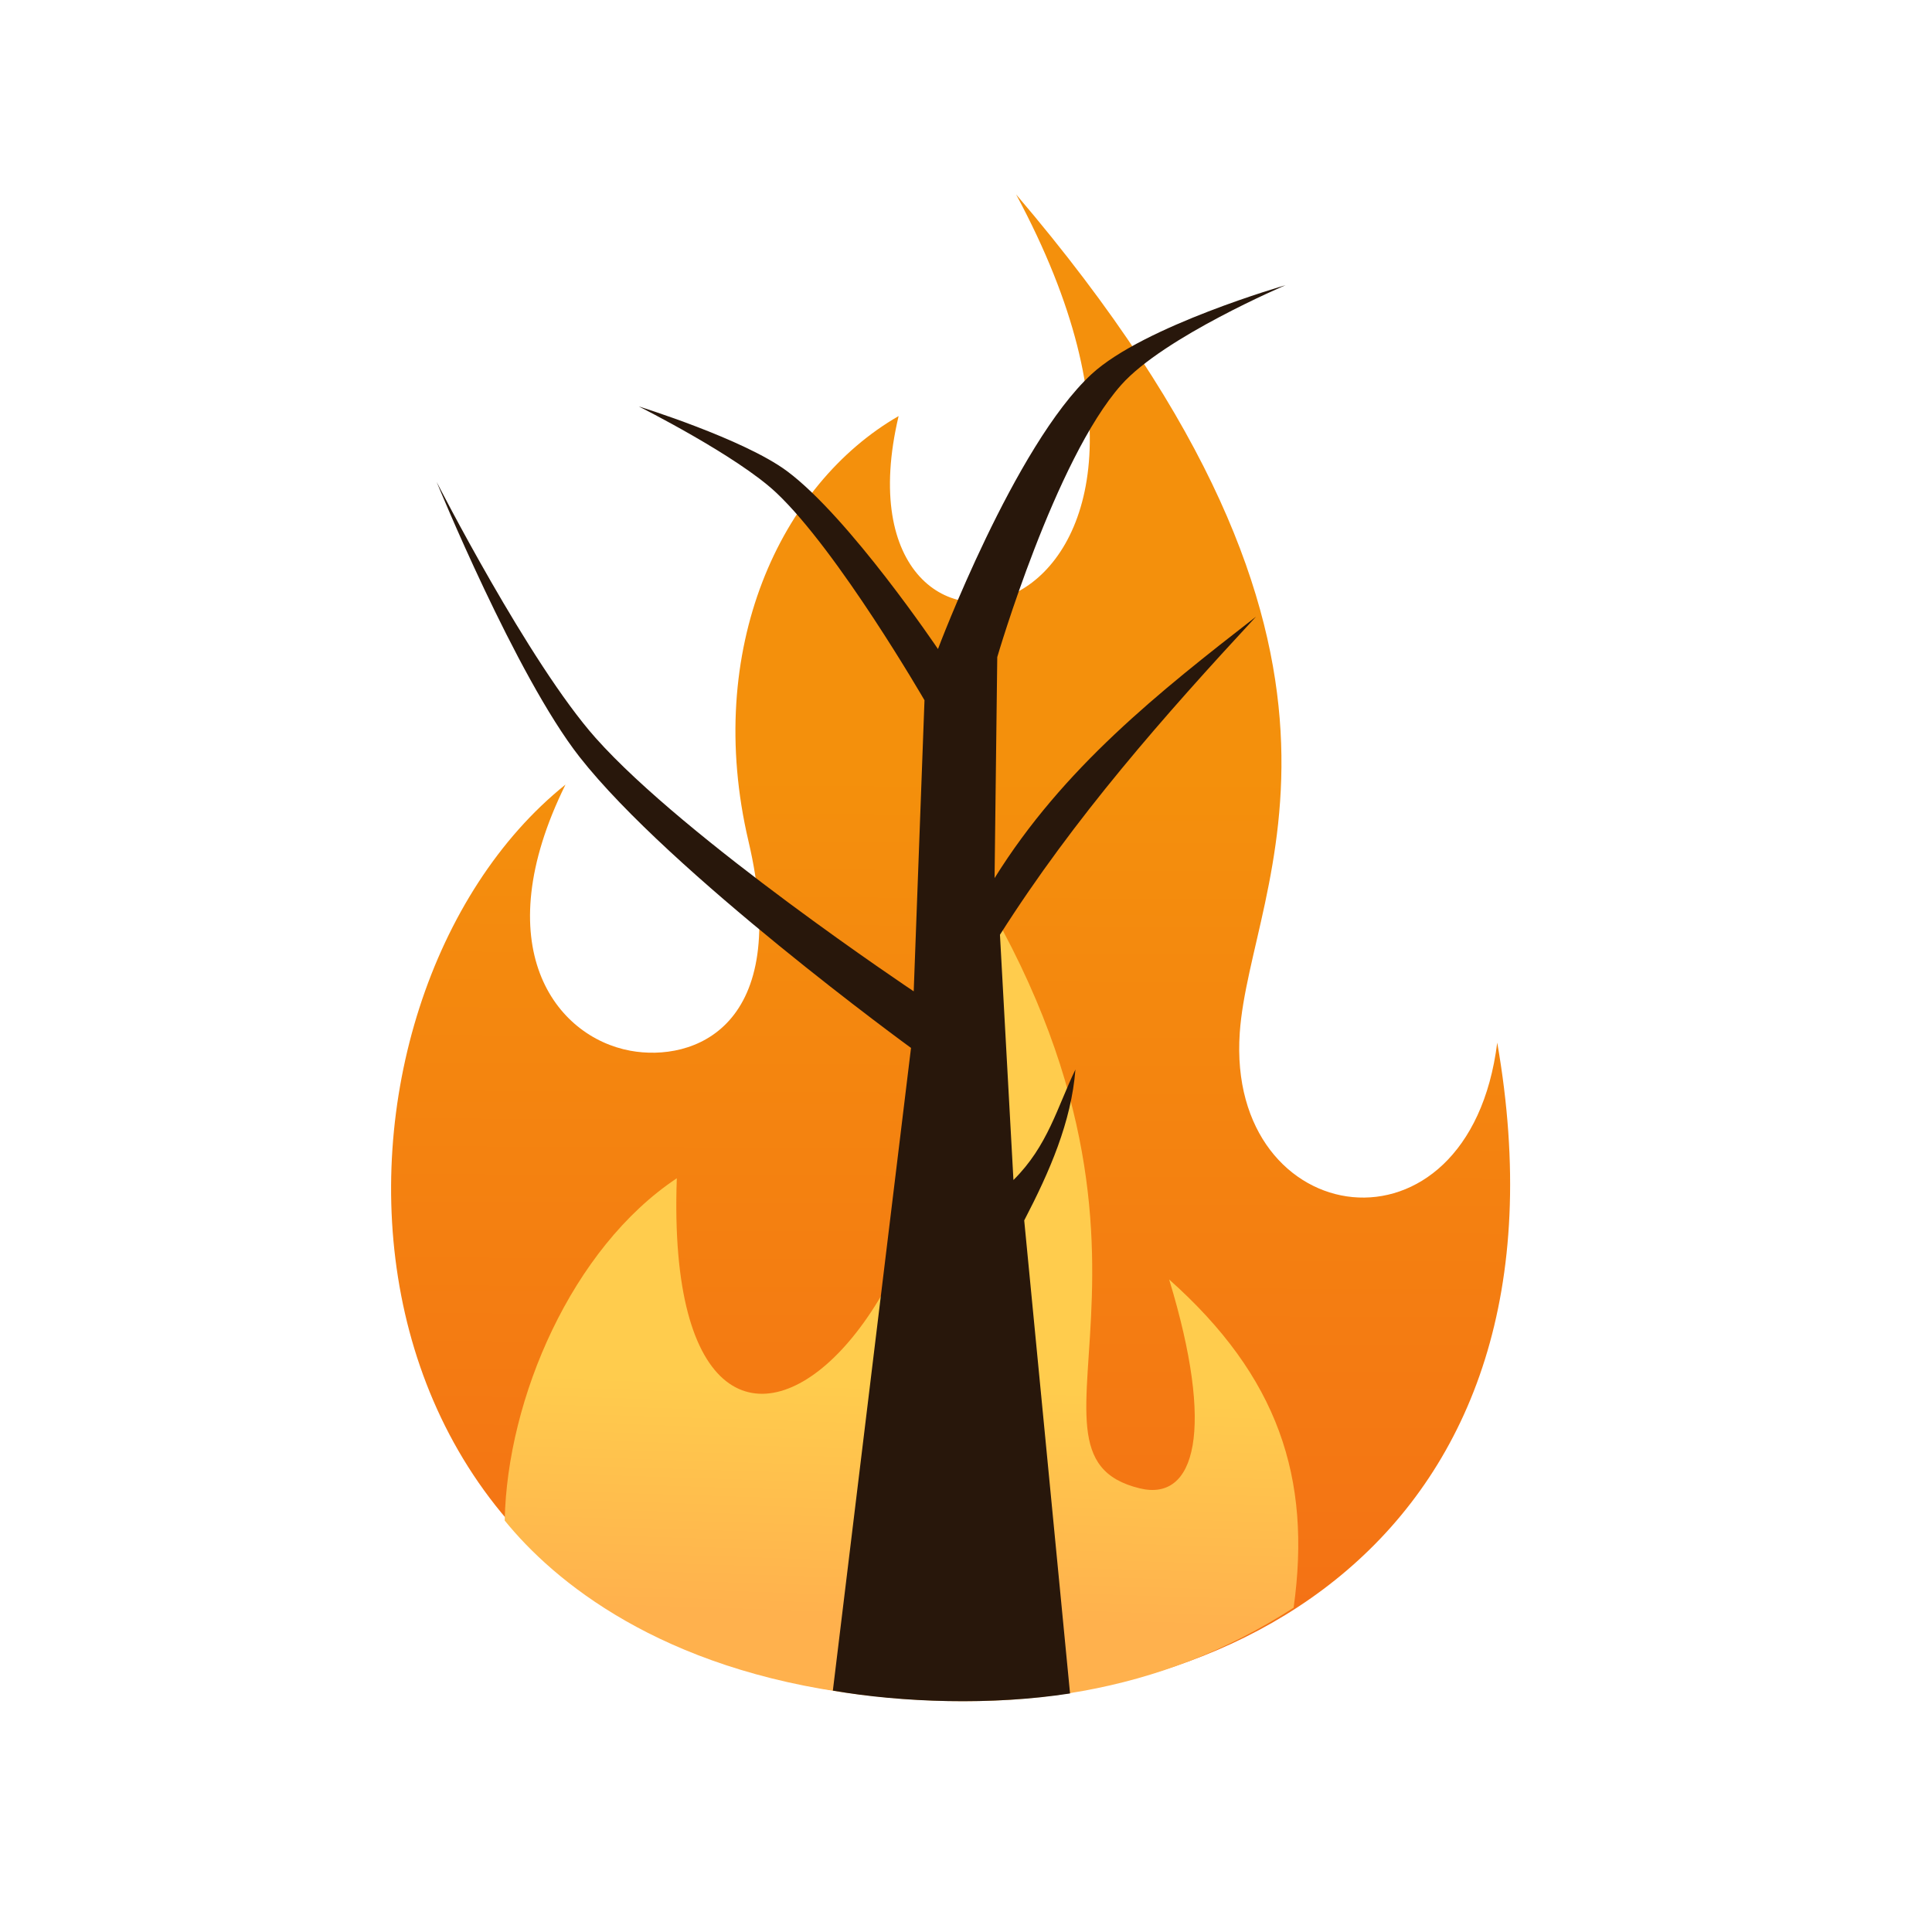
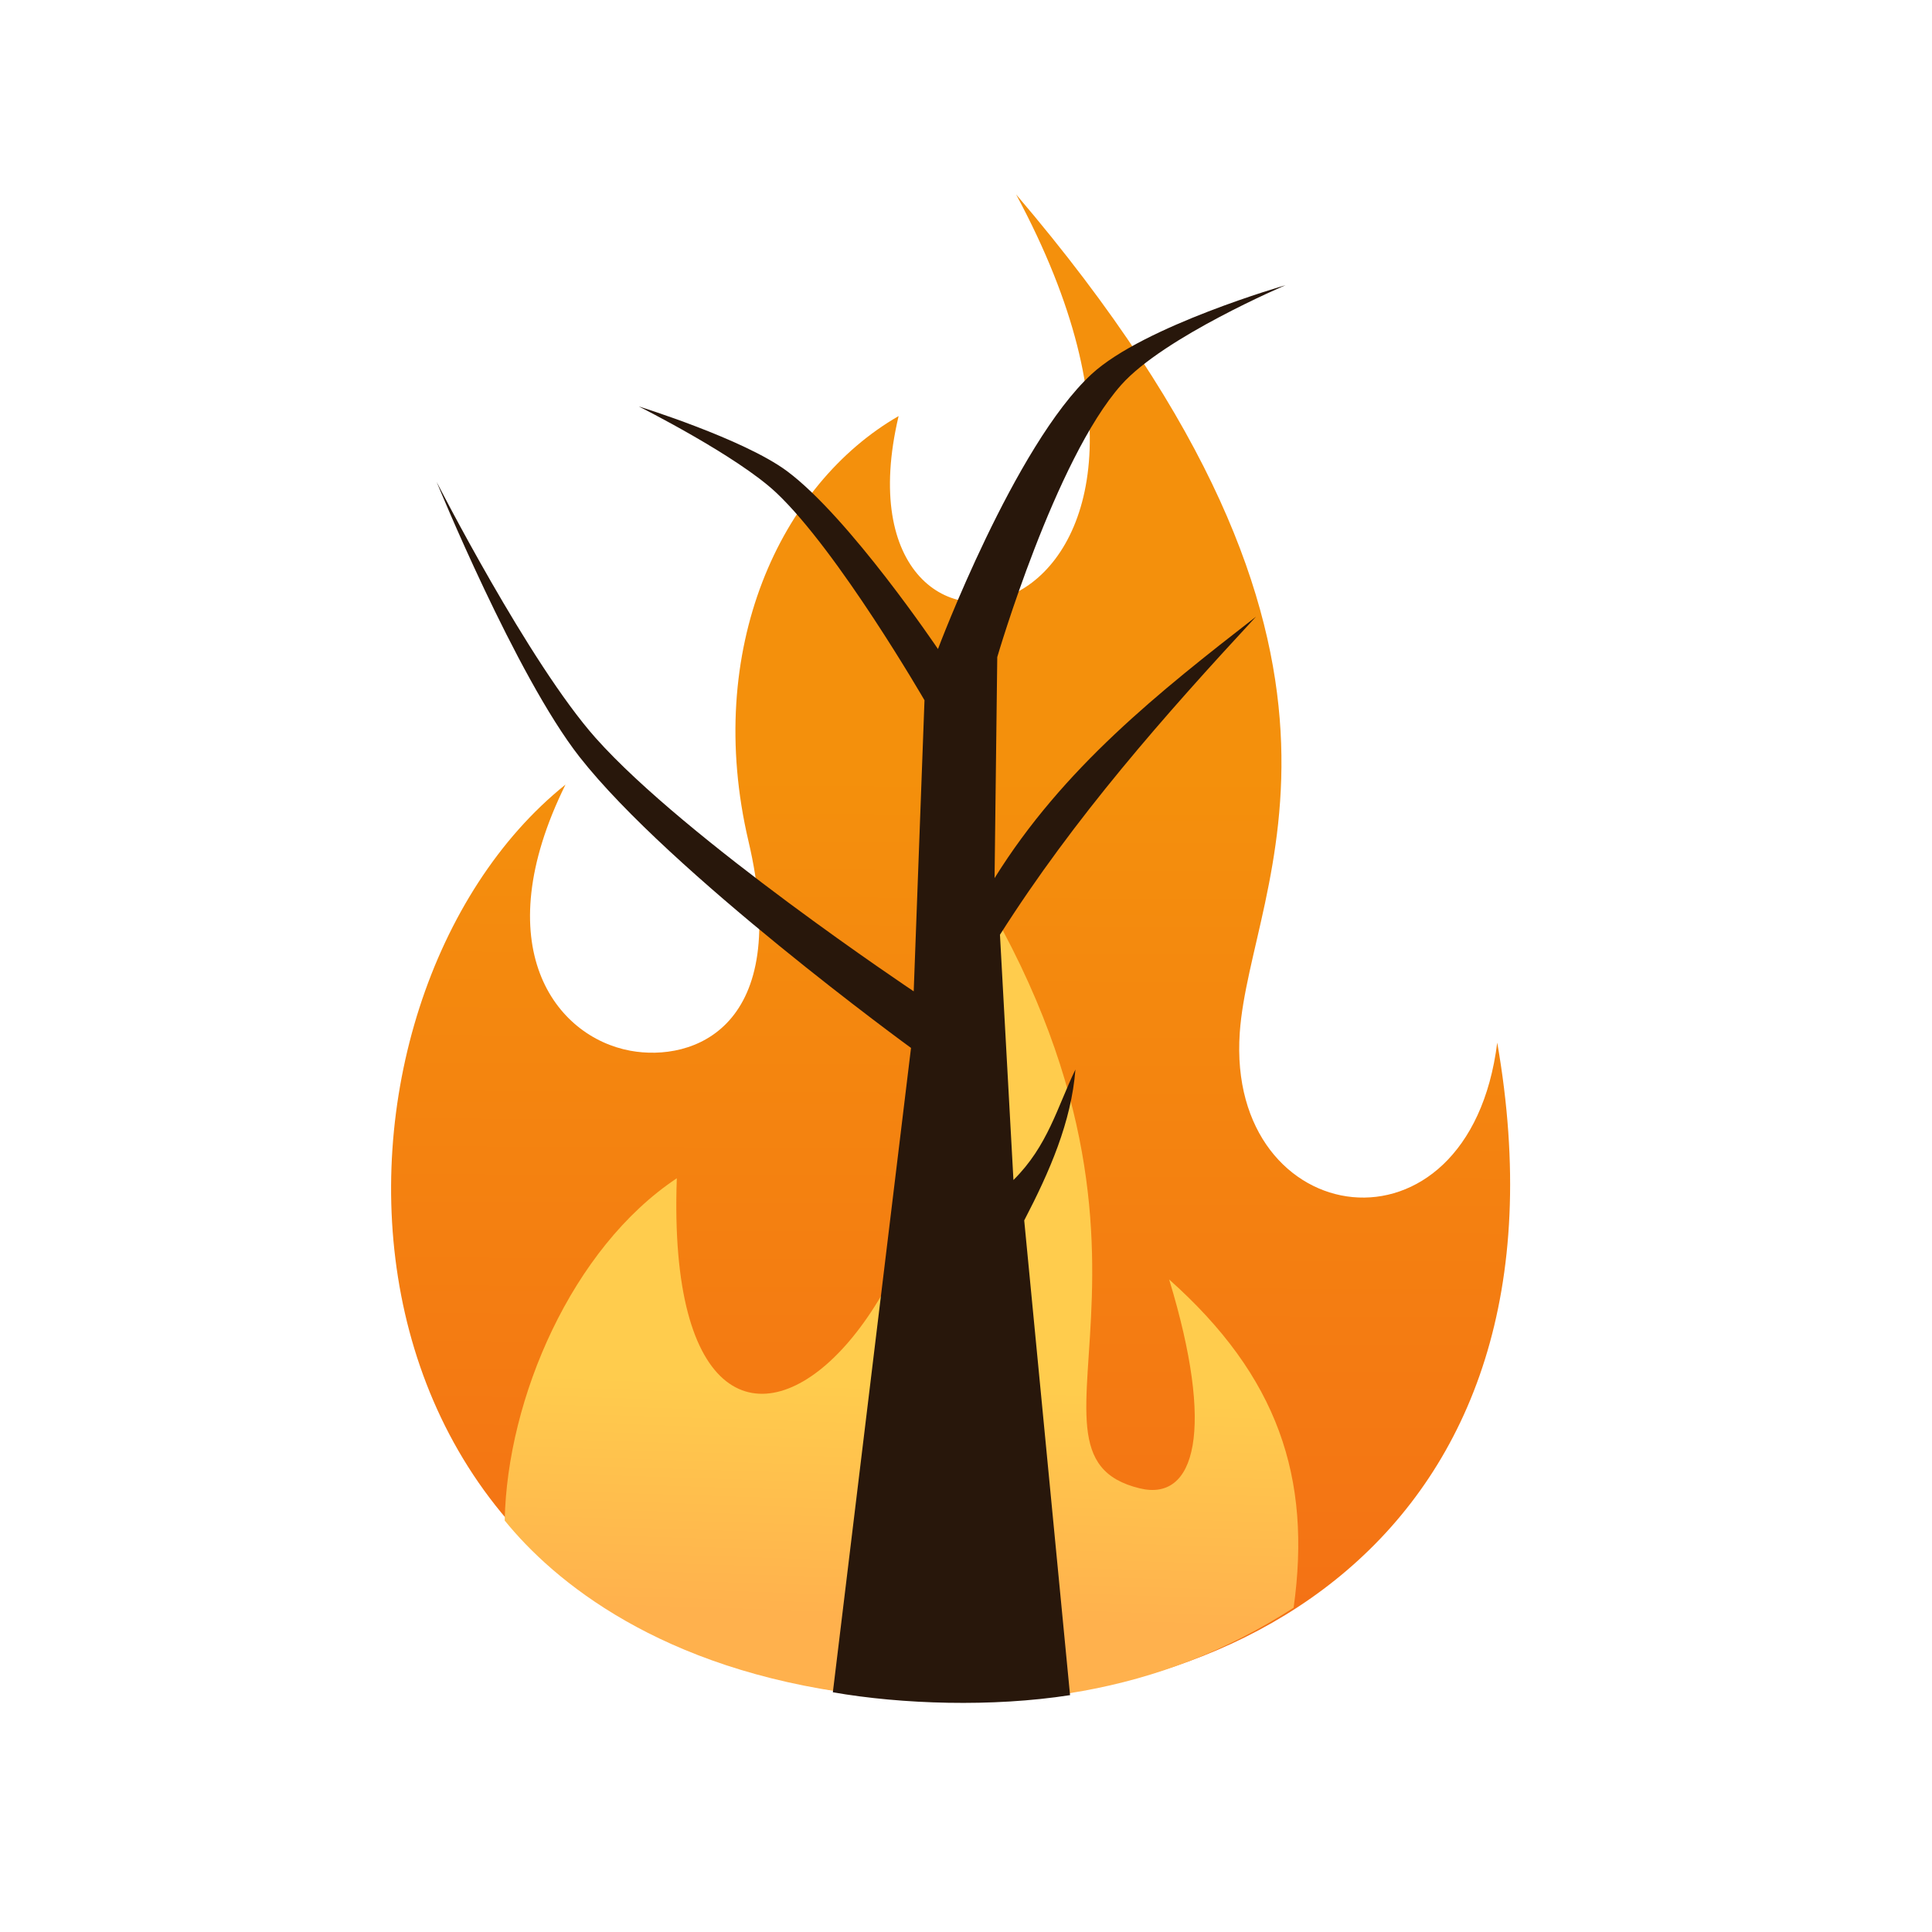
<svg xmlns="http://www.w3.org/2000/svg" xmlns:xlink="http://www.w3.org/1999/xlink" viewBox="0 0 256 256" id="svg2" version="1.1">
  <style id="style3">
    svg { cursor: pointer;}
  </style>
  <defs id="defs4">
    <linearGradient id="elementalFire2">
      <stop style="stop-color:#ffcc00;stop-opacity:1;" offset="0" id="stop4571" />
      <stop style="stop-color:#ffdf5f;stop-opacity:1" offset="1" id="stop4573" />
    </linearGradient>
    <linearGradient xlink:href="#elementalFire2" id="linearGradient4589" x1="22.793" y1="43.283" x2="23.371" y2="40.971" gradientUnits="userSpaceOnUse" />
    <linearGradient xlink:href="#elementalFire2" id="linearGradient4597" x1="22.793" y1="43.283" x2="23.371" y2="40.971" gradientUnits="userSpaceOnUse" />
    <linearGradient xlink:href="#wildFire2" id="linearGradient4337" x1="150" y1="167.429" x2="129.286" y2="166.357" gradientUnits="userSpaceOnUse" gradientTransform="matrix(0.02335621,1.482531,-2.048915,0.0109259,456.9439,-9.883456)" />
    <linearGradient id="wildFire2">
      <stop id="stop4371" offset="0" style="stop-color:#ffb14d;stop-opacity:1" />
      <stop id="stop4373" offset="1" style="stop-color:#ffcc4d;stop-opacity:1" />
    </linearGradient>
    <linearGradient xlink:href="#wildFire1" id="linearGradient4353" x1="159.57" y1="168.301" x2="75.049" y2="167.229" gradientUnits="userSpaceOnUse" gradientTransform="matrix(0.02335621,1.482531,-2.048915,0.0109259,457.9285,-10.73112)" />
    <linearGradient id="wildFire1">
      <stop id="stop4365" offset="0" style="stop-color:#f46e16;stop-opacity:1" />
      <stop id="stop4367" offset="1" style="stop-color:#f4900c;stop-opacity:1" />
    </linearGradient>
  </defs>
  <g id="layer2" style="display:inline">
    <path style="display:inline;fill:url(#linearGradient4353);fill-opacity:1;fill-rule:evenodd;stroke:none;stroke-width:1.2;stroke-linecap:butt;stroke-linejoin:miter;stroke-miterlimit:4;stroke-dasharray:none;stroke-opacity:1" d="m 74.925,103.968 c -35.29,28.307 -36.199,111.905 40.301,120.685 46.436,5.33 94.623,-20.814 83.165,-86.5 -3.746,29.968 -35.953,25.06 -34.115,-1.33 1.396,-20.042 22.892,-49.493 -29.636,-111.06 31.891,59.354 -25.382,70.836 -15.569,29.369 -15.665,9.015 -25.871,30.891 -19.891,56.342 5.813,24.745 -7.371,29.277 -15.655,27.753 -9.961,-1.833 -19.169,-13.829 -8.598,-35.258 z" id="path4323-9-3" />
    <path style="display:inline;fill:url(#linearGradient4337);fill-opacity:1;fill-rule:evenodd;stroke:none;stroke-width:1px;stroke-linecap:butt;stroke-linejoin:miter;stroke-opacity:1" d="m 66.875,201.48 c 0.316,-16.162 8.9,-36.097 22.805,-45.353 -2.14,59.964 49.011,16.525 34.039,-47.659 38.785,55.261 7.993,84.085 27.312,88.748 7.402,1.787 9.961,-7.743 3.887,-27.68 14.412,12.839 18.906,26.241 16.494,43.495 -17.847,11.54 -37.312,14.031 -57.742,11.475 -26.201,-3.279 -40.312,-15.025 -46.794,-23.025 z" id="path4325-94-4" />
-     <path style="fill:#28170b;fill-rule:evenodd;stroke:none;stroke-width:1px;stroke-linecap:butt;stroke-linejoin:miter;stroke-opacity:1" d="m 110.357,224.015 10.357,-85.158 c 0,0 -31.909,-23.234 -43.929,-38.571 C 68.345,89.515 57.857,63.857 57.857,63.857 c 0,0 12.224,23.981 21.071,33.929 11.936,13.42 42.143,33.571 42.143,33.571 L 122.5,92.786 c 0,0 -11.442,-19.777 -19.643,-27.5 -5.218,-4.914 -18.214,-11.429 -18.214,-11.429 0,0 13.91,4.309 19.643,8.571 8.269,6.148 20,23.571 20,23.571 0,0 10.136,-26.993 20.357,-36.429 6.928,-6.396 25.714,-11.786 25.714,-11.786 0,0 -16.144,6.865 -21.786,13.214 -8.776,9.876 -16.429,36.071 -16.429,36.071 l -0.357,29.286 c 9.091,-14.618 21.825,-24.683 34.643,-34.643 C 154.233,94.876 142.346,108.346 132.5,123.857 l 1.786,32.5 c 4.566,-4.515 5.816,-9.694 8.214,-14.643 -0.542,6.953 -3.415,13.518 -6.786,20 l 6.073,62.678 c -10.318,1.604 -22.278,1.216 -31.43,-0.377 z" id="path4707" />
+     <path style="fill:#28170b;fill-rule:evenodd;stroke:none;stroke-width:1px;stroke-linecap:butt;stroke-linejoin:miter;stroke-opacity:1" d="m 110.357,224.238 10.357,-85.381 c 0,0 -31.909,-23.234 -43.929,-38.571 C 68.345,89.515 57.857,63.857 57.857,63.857 c 0,0 12.224,23.981 21.071,33.929 11.936,13.42 42.143,33.571 42.143,33.571 L 122.5,92.786 c 0,0 -11.442,-19.777 -19.643,-27.5 -5.218,-4.914 -18.214,-11.429 -18.214,-11.429 0,0 13.91,4.309 19.643,8.571 8.269,6.148 20,23.571 20,23.571 0,0 10.136,-26.993 20.357,-36.429 6.928,-6.396 25.714,-11.786 25.714,-11.786 0,0 -16.144,6.865 -21.786,13.214 -8.776,9.876 -16.429,36.071 -16.429,36.071 l -0.357,29.286 c 9.091,-14.618 21.825,-24.683 34.643,-34.643 C 154.233,94.876 142.346,108.346 132.5,123.857 l 1.786,32.5 c 4.566,-4.515 5.816,-9.694 8.214,-14.643 -0.542,6.953 -3.415,13.518 -6.786,20 l 6.073,62.901 c -10.318,1.604 -22.278,1.216 -31.43,-0.377 z" id="path4707" />
  </g>
</svg>
